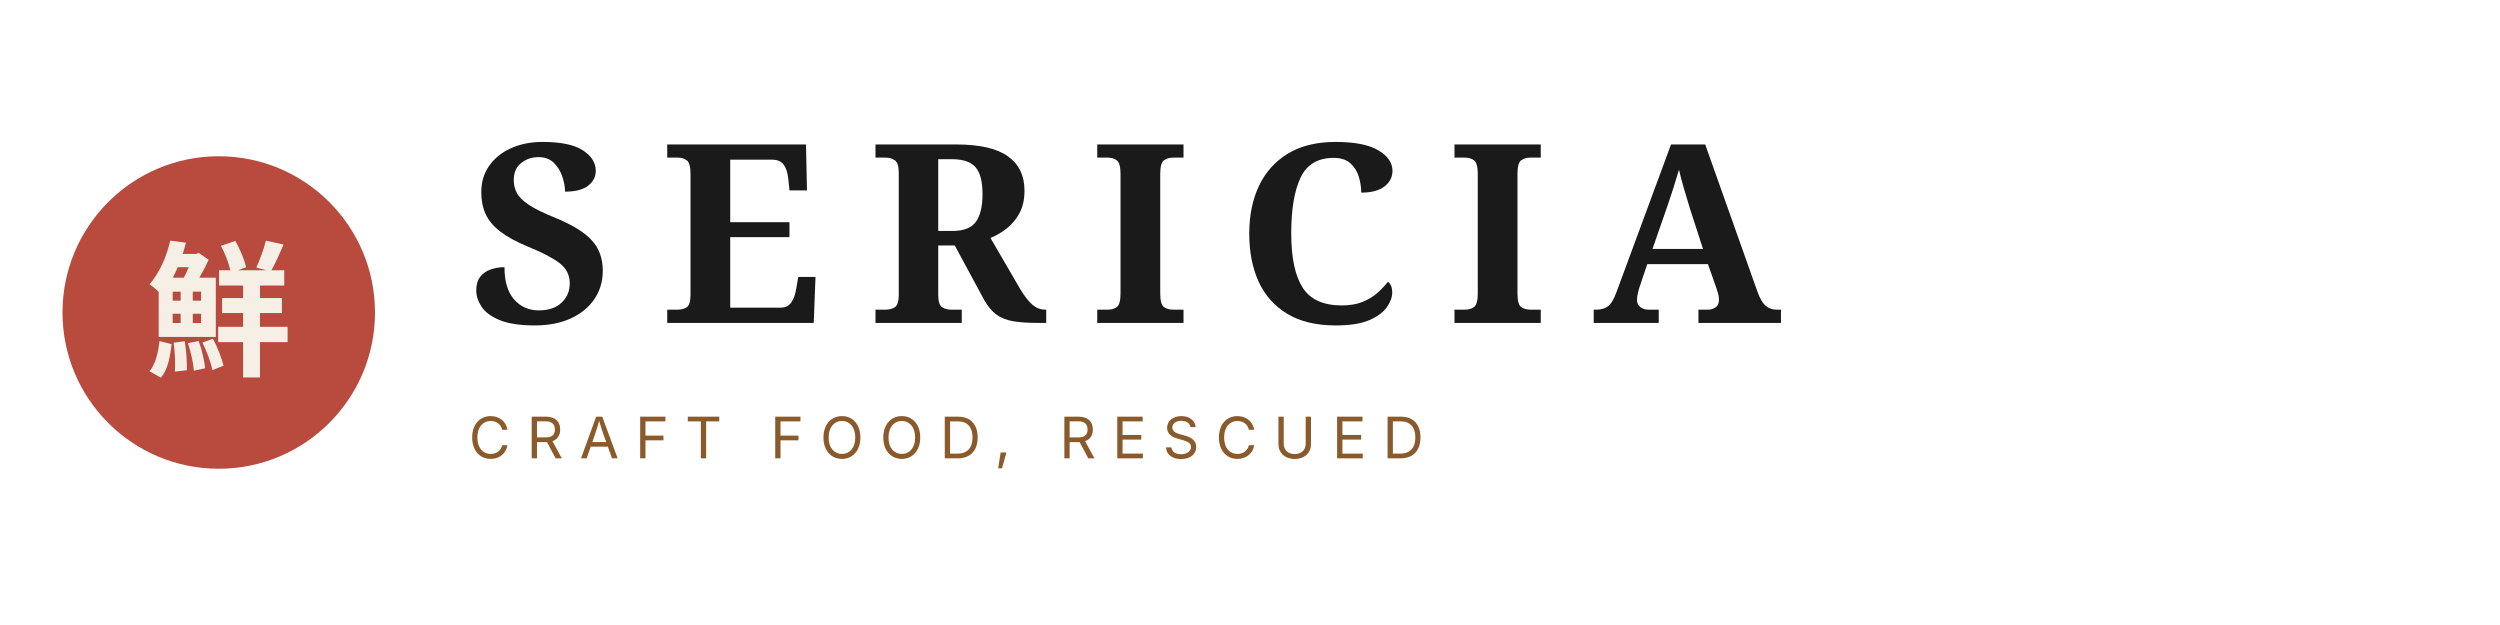
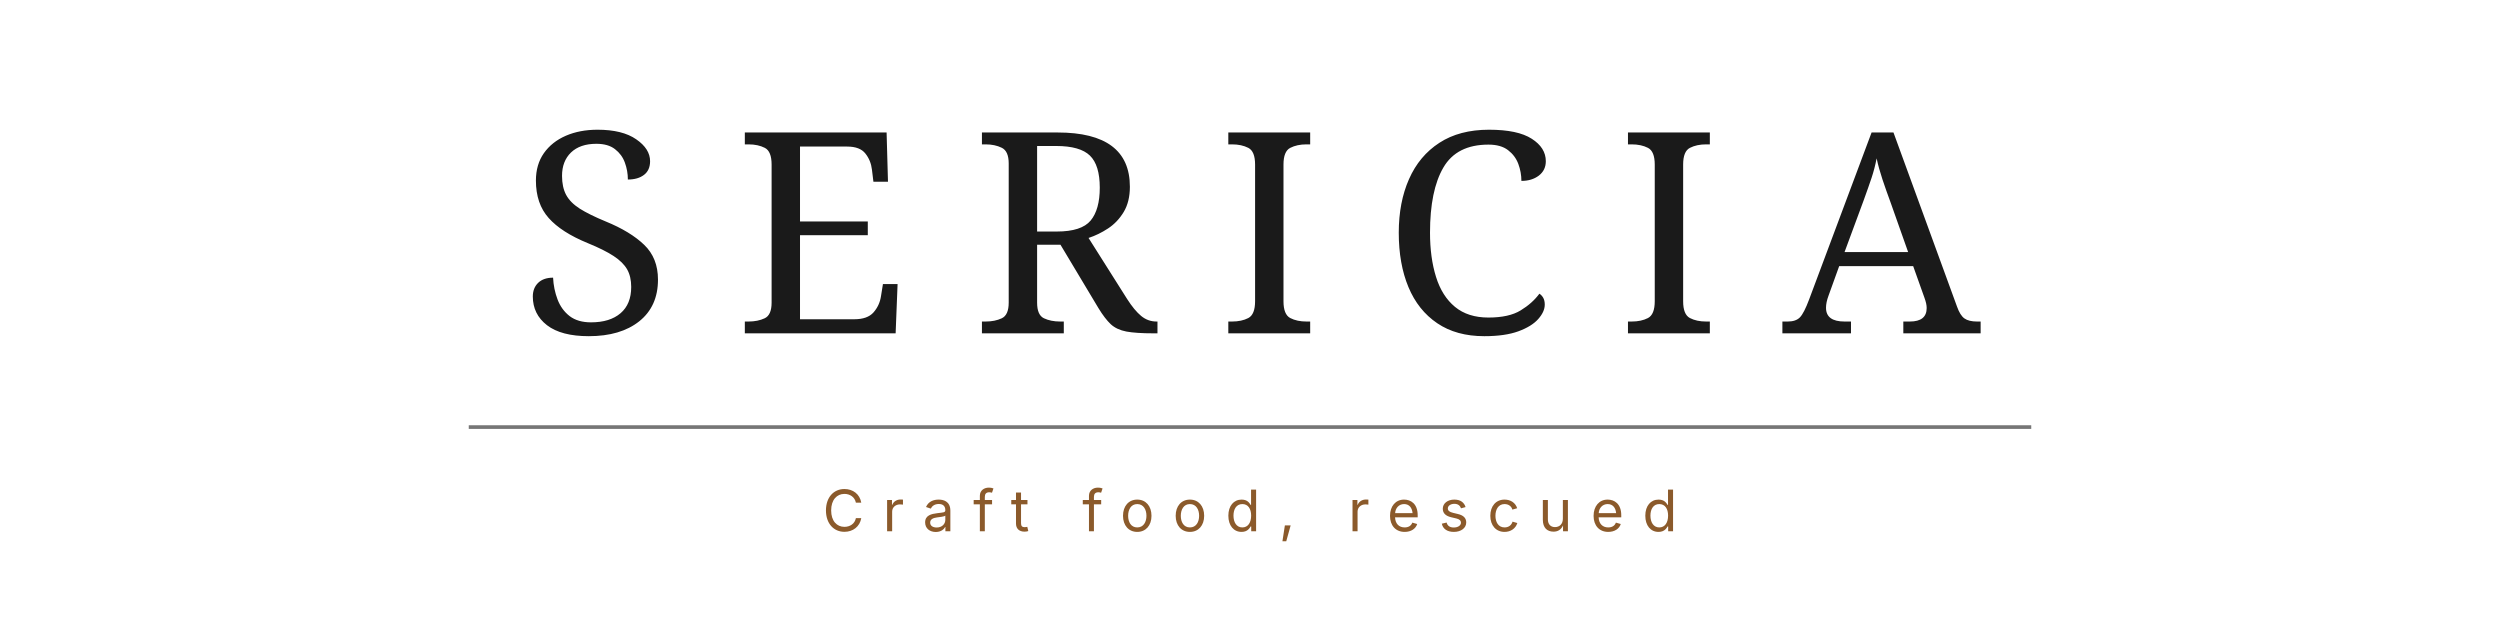
- <svg xmlns="http://www.w3.org/2000/svg" viewBox="0 0 480 120" role="img" aria-label="Sericia">
+ <svg xmlns="http://www.w3.org/2000/svg" viewBox="0 0 480 120" role="img" aria-label="Sericia — craft food, rescued">
  <style>
-     .wordmark { font-family: "Cormorant Garamond", "Noto Serif JP", Georgia, serif; font-weight: 600; fill: #1a1a1a; letter-spacing: 0.18em; }
-     .tagline { font-family: "Inter", system-ui, sans-serif; font-size: 11px; letter-spacing: 0.28em; fill: #8b5a2b; text-transform: uppercase; }
-     .seal-bg { fill: #b84a3e; }
-     .seal-text { font-family: "Noto Serif JP", serif; font-weight: 700; fill: #f5efe6; font-size: 28px; }
+     .wordmark { font-family: "Cormorant Garamond", "Didot", "Playfair Display", Georgia, serif; font-weight: 500; fill: #1a1a1a; letter-spacing: 0.22em; }
+     .tagline { font-family: "Inter", "Helvetica Neue", system-ui, sans-serif; font-size: 11px; letter-spacing: 0.32em; fill: #8b5a2b; text-transform: uppercase; }
+     .hairline { fill: none; stroke: #1a1a1a; stroke-width: 0.7; opacity: 0.6; }
  </style>
-   <g transform="translate(12, 30)">
-     <circle class="seal-bg" cx="30" cy="30" r="30" />
-     <text class="seal-text" x="30" y="40" text-anchor="middle">鮮</text>
-   </g>
-   <text class="wordmark" x="90" y="62" font-size="48">SERICIA</text>
-   <text class="tagline" x="90" y="88">CRAFT FOOD, RESCUED</text>
+   <text class="wordmark" x="240" y="64" text-anchor="middle" font-size="54">SERICIA</text>
+   <line class="hairline" x1="90" y1="82" x2="390" y2="82" />
+   <text class="tagline" x="240" y="102" text-anchor="middle">Craft food, rescued</text>
</svg>
